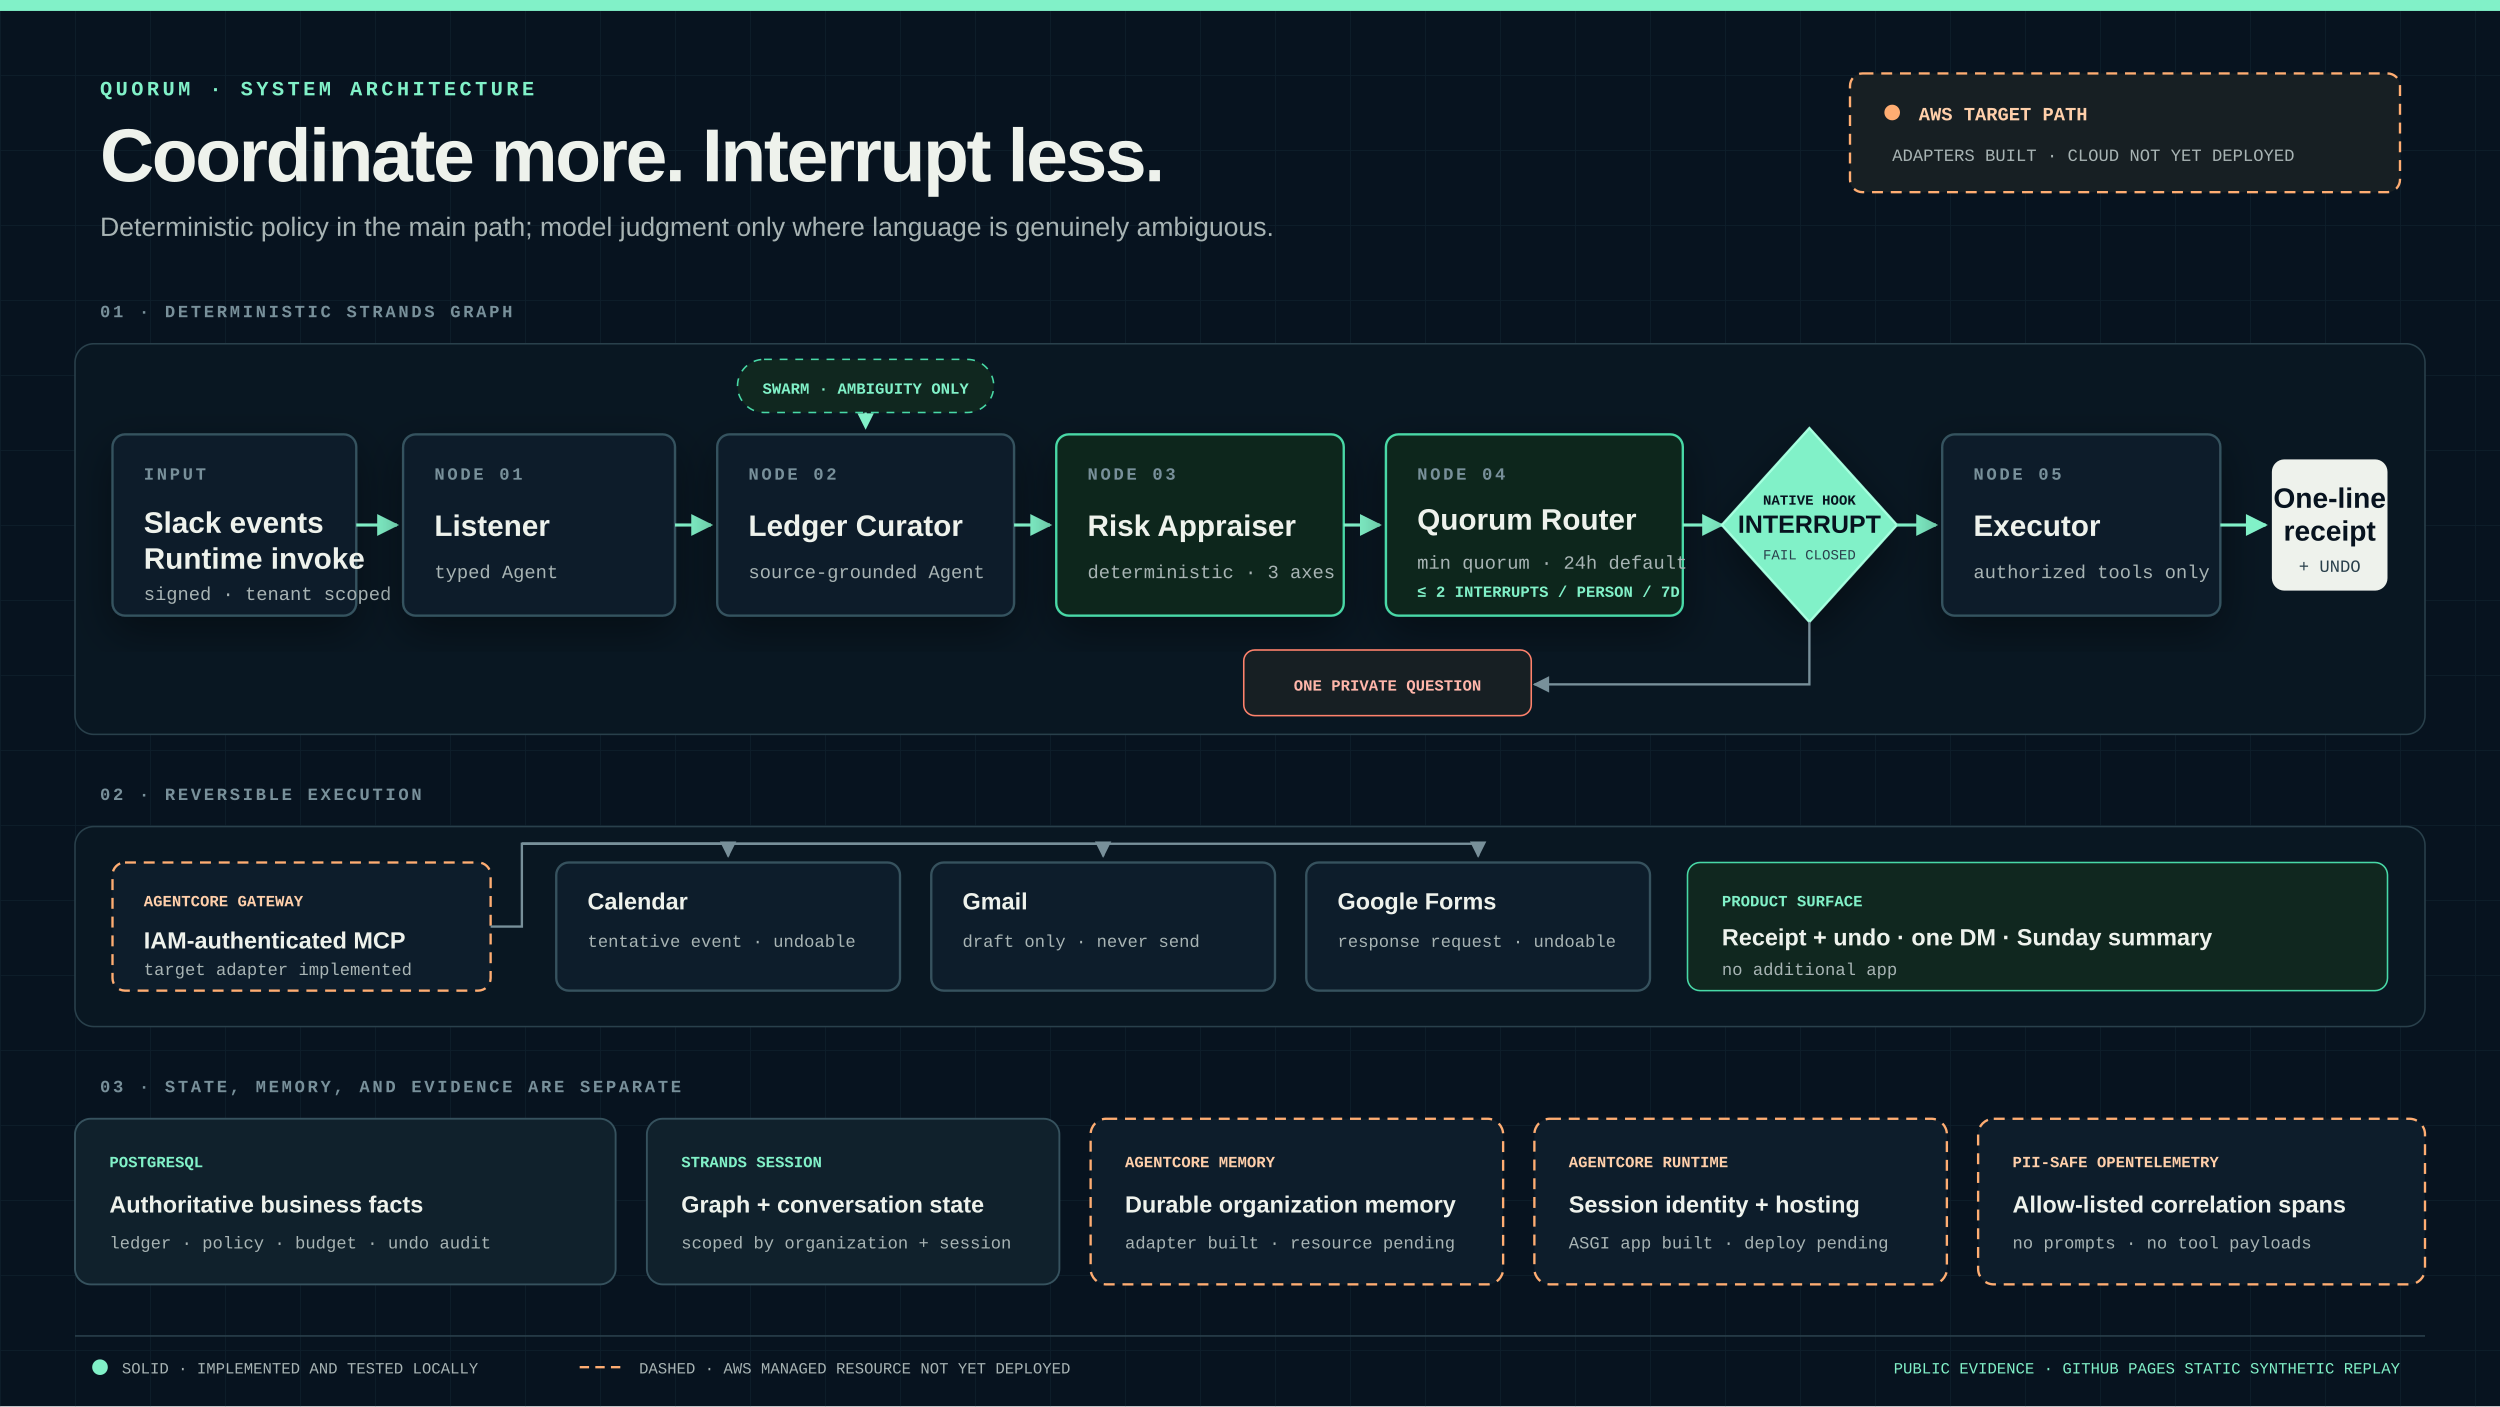
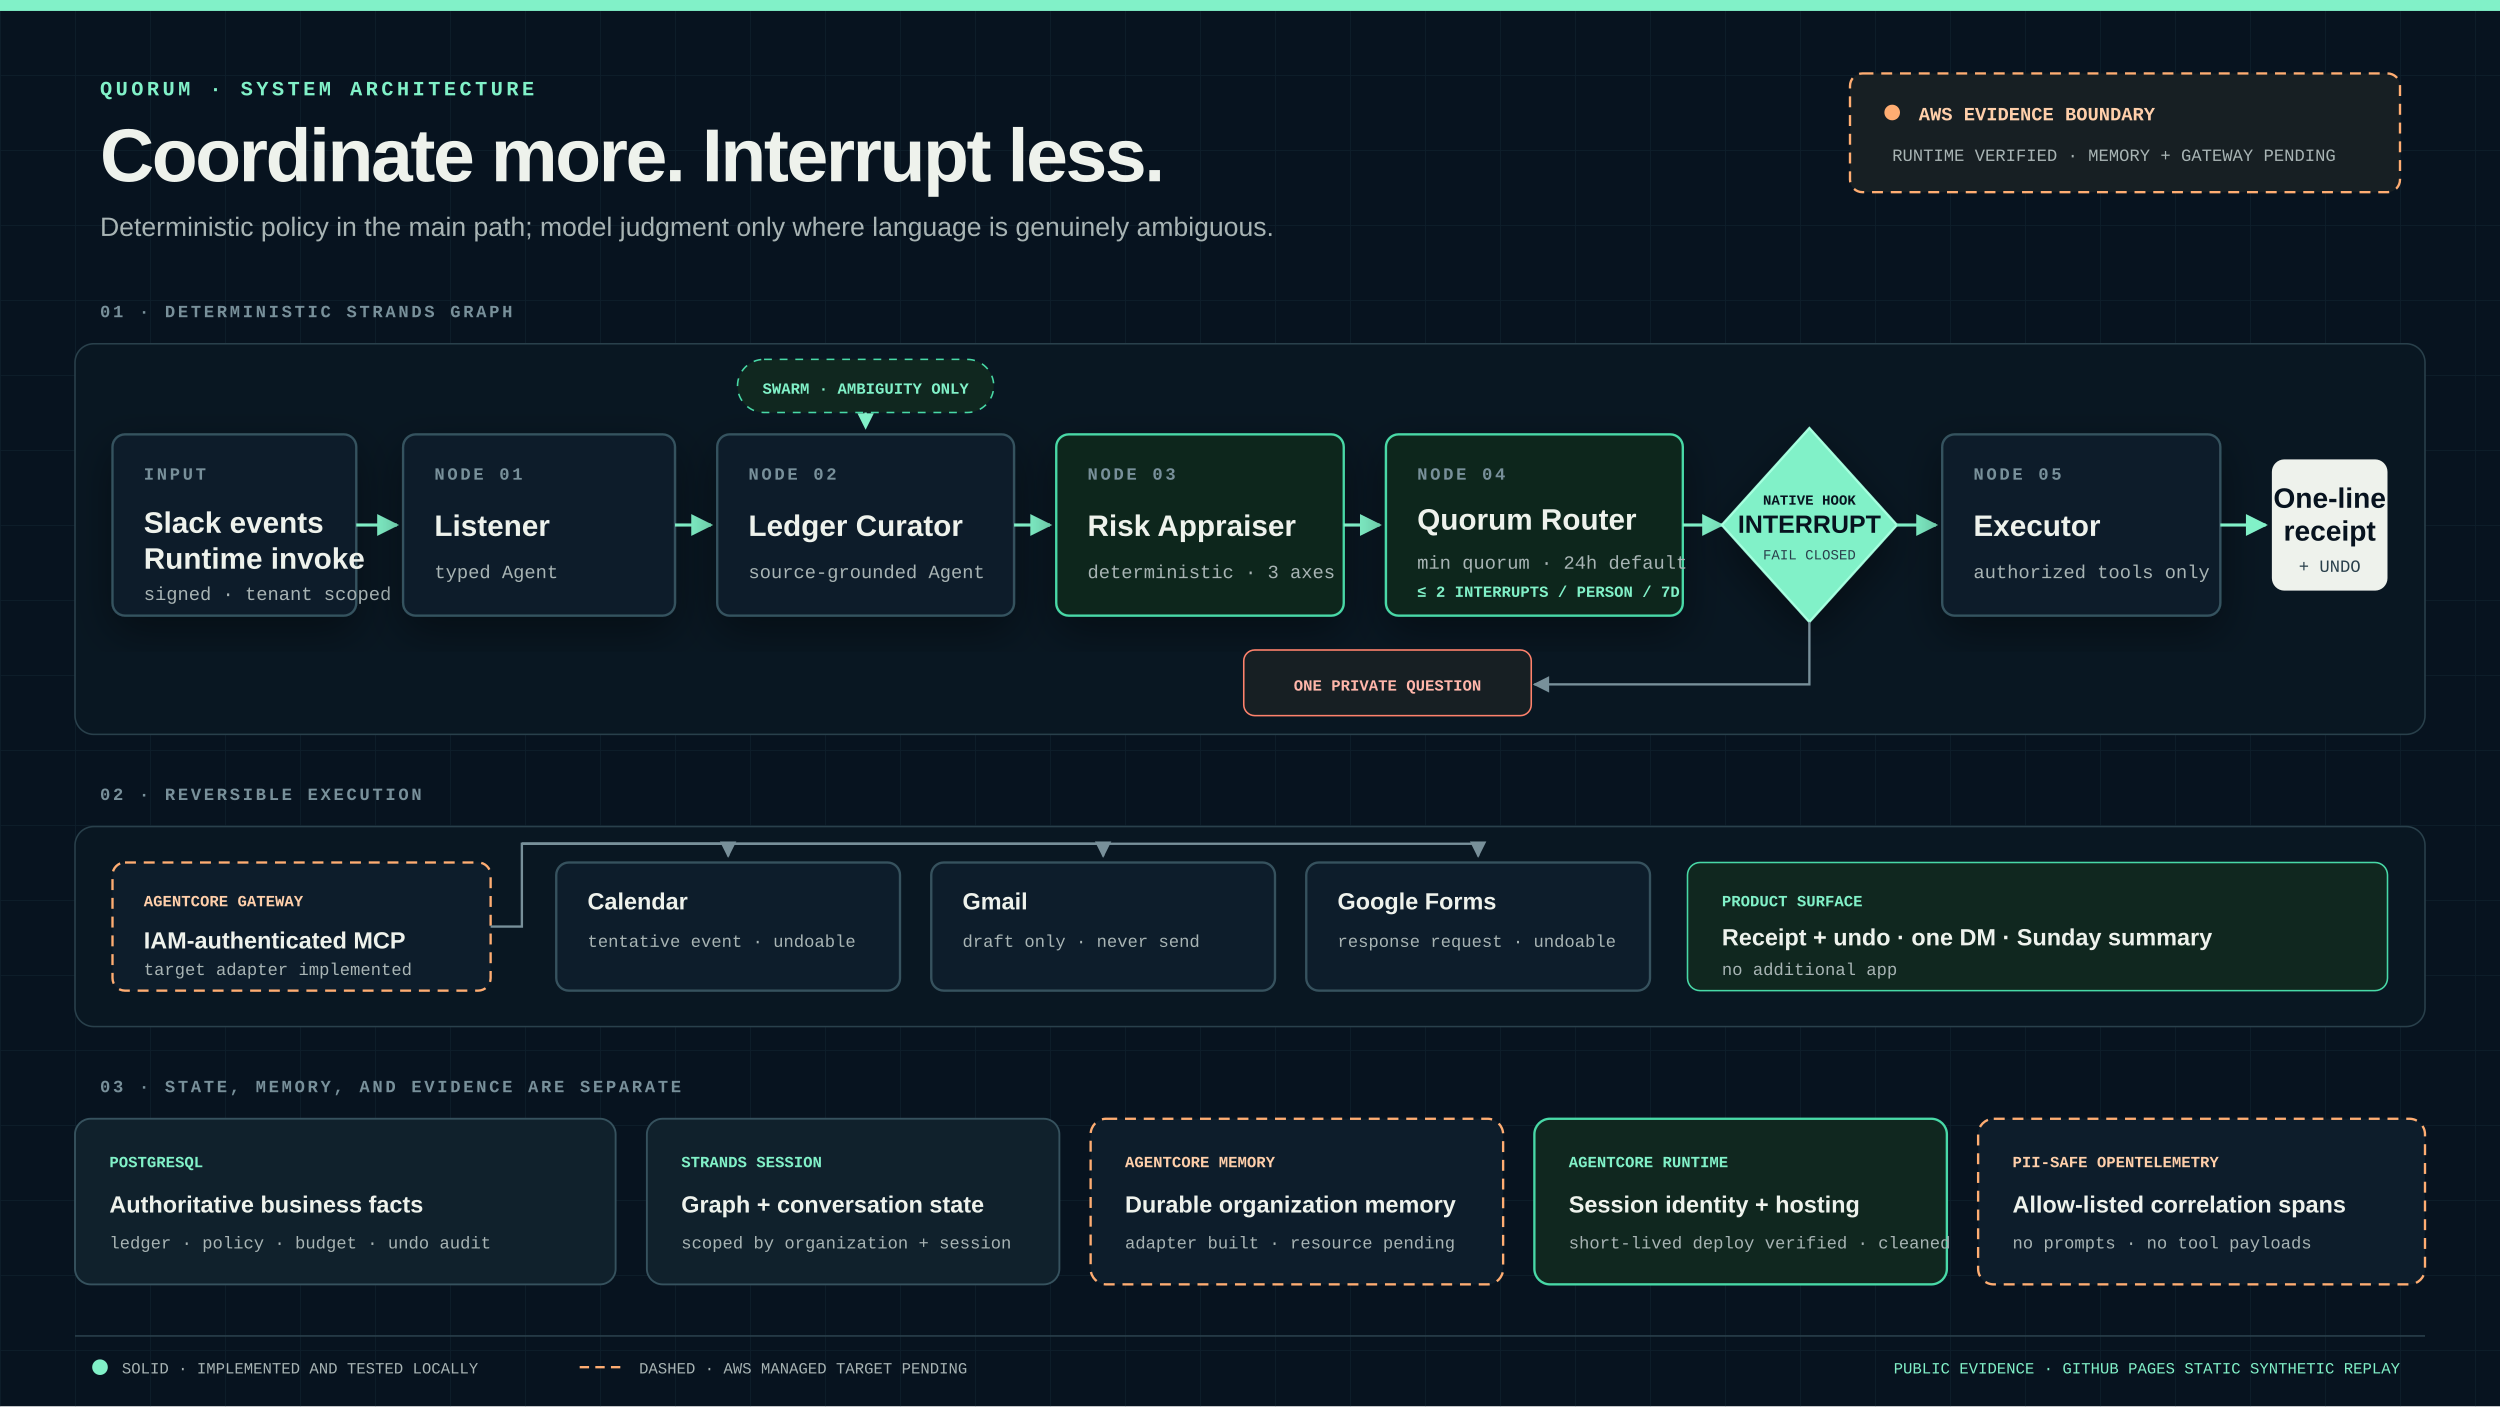
<svg xmlns="http://www.w3.org/2000/svg" width="1600" height="900" viewBox="0 0 1600 900" role="img" aria-labelledby="title description">
  <defs>
    <pattern id="grid" width="48" height="48" patternUnits="userSpaceOnUse">
      <path d="M 48 0 L 0 0 0 48" fill="none" stroke="#19303c" stroke-width="1" opacity="0.42" />
    </pattern>
    <marker id="arrow" viewBox="0 0 10 10" refX="9" refY="5" markerWidth="7" markerHeight="7" orient="auto-start-reverse">
      <path d="M 0 0 L 10 5 L 0 10 z" fill="#81f1c8" />
    </marker>
    <marker id="arrow-muted" viewBox="0 0 10 10" refX="9" refY="5" markerWidth="7" markerHeight="7" orient="auto-start-reverse">
      <path d="M 0 0 L 10 5 L 0 10 z" fill="#78909a" />
    </marker>
    <filter id="shadow" x="-20%" y="-20%" width="140%" height="140%">
      <feDropShadow dx="0" dy="10" stdDeviation="14" flood-color="#02080d" flood-opacity="0.4" />
    </filter>
    <style>
      .display { font-family: "Avenir Next Condensed", "Arial Narrow", Arial, sans-serif; font-weight: 700; }
      .body { font-family: "Avenir Next", "Segoe UI", Arial, sans-serif; }
      .mono { font-family: "SFMono-Regular", Consolas, "Liberation Mono", monospace; }
      .eyebrow { font-size: 13px; font-weight: 700; letter-spacing: 2.2px; fill: #81f1c8; }
      .title { font-size: 48px; letter-spacing: -1.5px; fill: #eef2ec; }
      .subtitle { font-size: 17px; fill: #a8b4b4; }
      .node-title { font-size: 19px; fill: #eef2ec; }
      .node-subtitle { font-size: 12px; fill: #a8b4b4; }
      .small-title { font-size: 15px; fill: #eef2ec; }
      .small-copy { font-size: 11px; fill: #a8b4b4; }
      .dark-title { font-size: 18px; fill: #07131f; }
      .dark-copy { font-size: 11px; fill: #29404b; }
      .section-label { font-size: 11px; font-weight: 700; letter-spacing: 1.7px; fill: #78909a; }
      .solid-node { fill: #0d1d2b; stroke: #36525e; stroke-width: 1.5; }
      .policy-node { fill: #10271f; stroke: #48d9a7; stroke-width: 1.5; }
      .aws-node { fill: #0d1d2b; stroke: #ffad72; stroke-width: 1.5; stroke-dasharray: 7 5; }
+       .aws-verified-node { fill: #10271f; stroke: #48d9a7; stroke-width: 1.5; }
      .data-node { fill: #10212c; stroke: #36525e; stroke-width: 1.2; }
      .primary-line { fill: none; stroke: #81f1c8; stroke-width: 2; marker-end: url(#arrow); }
      .secondary-line { fill: none; stroke: #78909a; stroke-width: 1.5; marker-end: url(#arrow-muted); }
      .dashed-line { fill: none; stroke: #81f1c8; stroke-width: 1.5; stroke-dasharray: 6 6; marker-end: url(#arrow); }
    </style>
  </defs>
  <rect width="1600" height="900" fill="#07131f" />
  <rect width="1600" height="900" fill="url(#grid)" />
  <rect x="0" y="0" width="1600" height="7" fill="#81f1c8" />
  <text x="64" y="61" class="mono eyebrow">QUORUM · SYSTEM ARCHITECTURE</text>
  <text x="64" y="116" class="display title">Coordinate more. Interrupt less.</text>
  <text x="64" y="151" class="body subtitle">Deterministic policy in the main path; model judgment only where language is genuinely ambiguous.</text>
  <rect x="1184" y="47" width="352" height="76" rx="8" fill="#171f23" stroke="#ffad72" stroke-width="1.5" stroke-dasharray="7 5" />
  <circle cx="1211" cy="72" r="5" fill="#ffad72" />
-   <text x="1228" y="77" class="mono" font-size="12" font-weight="700" fill="#ffcfaa">AWS TARGET PATH</text>
-   <text x="1211" y="103" class="mono" font-size="11" fill="#a8b4b4">ADAPTERS BUILT · CLOUD NOT YET DEPLOYED</text>
+   <text x="1228" y="77" class="mono" font-size="12" font-weight="700" fill="#ffcfaa">AWS EVIDENCE BOUNDARY</text>
+   <text x="1211" y="103" class="mono" font-size="11" fill="#a8b4b4">RUNTIME VERIFIED · MEMORY + GATEWAY PENDING</text>
  <text x="64" y="203" class="mono section-label">01 · DETERMINISTIC STRANDS GRAPH</text>
  <rect x="48" y="220" width="1504" height="250" rx="12" fill="#091722" stroke="#29404b" />
  <rect x="72" y="278" width="156" height="116" rx="8" class="solid-node" filter="url(#shadow)" />
  <text x="92" y="307" class="mono section-label">INPUT</text>
  <text x="92" y="341" class="display node-title">Slack events</text>
  <text x="92" y="364" class="display node-title">Runtime invoke</text>
  <text x="92" y="384" class="mono node-subtitle">signed · tenant scoped</text>
  <path d="M 228 336 L 254 336" class="primary-line" />
  <rect x="258" y="278" width="174" height="116" rx="8" class="solid-node" filter="url(#shadow)" />
  <text x="278" y="307" class="mono section-label">NODE 01</text>
  <text x="278" y="343" class="display node-title">Listener</text>
  <text x="278" y="370" class="mono node-subtitle">typed Agent</text>
  <path d="M 432 336 L 455 336" class="primary-line" />
  <rect x="459" y="278" width="190" height="116" rx="8" class="solid-node" filter="url(#shadow)" />
  <text x="479" y="307" class="mono section-label">NODE 02</text>
  <text x="479" y="343" class="display node-title">Ledger Curator</text>
  <text x="479" y="370" class="mono node-subtitle">source-grounded Agent</text>
  <rect x="472" y="230" width="164" height="34" rx="17" fill="#10271f" stroke="#48d9a7" stroke-dasharray="5 5" />
  <text x="554" y="252" text-anchor="middle" class="mono" font-size="10" font-weight="700" fill="#81f1c8">SWARM · AMBIGUITY ONLY</text>
  <path d="M 554 264 L 554 274" class="dashed-line" />
  <path d="M 649 336 L 672 336" class="primary-line" />
  <rect x="676" y="278" width="184" height="116" rx="8" class="policy-node" filter="url(#shadow)" />
  <text x="696" y="307" class="mono section-label" fill="#81f1c8">NODE 03</text>
  <text x="696" y="343" class="display node-title">Risk Appraiser</text>
  <text x="696" y="370" class="mono node-subtitle">deterministic · 3 axes</text>
  <path d="M 860 336 L 883 336" class="primary-line" />
  <rect x="887" y="278" width="190" height="116" rx="8" class="policy-node" filter="url(#shadow)" />
  <text x="907" y="307" class="mono section-label" fill="#81f1c8">NODE 04</text>
  <text x="907" y="339" class="display node-title">Quorum Router</text>
  <text x="907" y="364" class="mono node-subtitle">min quorum · 24h default</text>
  <text x="907" y="382" class="mono" font-size="10" font-weight="700" fill="#81f1c8">≤ 2 INTERRUPTS / PERSON / 7D</text>
  <path d="M 1077 336 L 1102 336" class="primary-line" />
  <path d="M 1158 274 L 1214 336 L 1158 398 L 1102 336 Z" fill="#81f1c8" stroke="#a6ffdf" stroke-width="1.5" filter="url(#shadow)" />
  <text x="1158" y="323" text-anchor="middle" class="mono" font-size="9" font-weight="700" fill="#07131f">NATIVE HOOK</text>
  <text x="1158" y="341" text-anchor="middle" class="display" font-size="16" font-weight="700" fill="#07131f">INTERRUPT</text>
  <text x="1158" y="358" text-anchor="middle" class="mono" font-size="9" fill="#29404b">FAIL CLOSED</text>
  <path d="M 1214 336 L 1239 336" class="primary-line" />
  <rect x="1243" y="278" width="178" height="116" rx="8" class="solid-node" filter="url(#shadow)" />
  <text x="1263" y="307" class="mono section-label">NODE 05</text>
  <text x="1263" y="343" class="display node-title">Executor</text>
  <text x="1263" y="370" class="mono node-subtitle">authorized tools only</text>
  <path d="M 1421 336 L 1450 336" class="primary-line" />
  <rect x="1454" y="294" width="74" height="84" rx="8" fill="#eef2ec" />
  <text x="1491" y="325" text-anchor="middle" class="display dark-title">One-line</text>
  <text x="1491" y="346" text-anchor="middle" class="display dark-title">receipt</text>
  <text x="1491" y="366" text-anchor="middle" class="mono dark-copy">+ UNDO</text>
  <path d="M 1158 398 L 1158 438 L 982 438" class="secondary-line" />
  <rect x="796" y="416" width="184" height="42" rx="7" fill="#171f23" stroke="#ff826c" />
  <text x="888" y="442" text-anchor="middle" class="mono" font-size="10" font-weight="700" fill="#ffb6aa">ONE PRIVATE QUESTION</text>
  <text x="64" y="512" class="mono section-label">02 · REVERSIBLE EXECUTION</text>
  <rect x="48" y="529" width="1504" height="128" rx="12" fill="#091722" stroke="#29404b" />
  <rect x="72" y="552" width="242" height="82" rx="8" class="aws-node" />
  <text x="92" y="580" class="mono" font-size="10" font-weight="700" fill="#ffcfaa">AGENTCORE GATEWAY</text>
  <text x="92" y="607" class="display small-title">IAM-authenticated MCP</text>
  <text x="92" y="624" class="mono small-copy">target adapter implemented</text>
  <path d="M 314 593 L 334 593 L 334 540 L 466 540 L 466 548" class="secondary-line" />
  <path d="M 334 540 L 706 540 L 706 548" class="secondary-line" />
  <path d="M 334 540 L 946 540 L 946 548" class="secondary-line" />
  <rect x="356" y="552" width="220" height="82" rx="8" class="solid-node" />
  <text x="376" y="582" class="display small-title">Calendar</text>
  <text x="376" y="606" class="mono small-copy">tentative event · undoable</text>
  <rect x="596" y="552" width="220" height="82" rx="8" class="solid-node" />
  <text x="616" y="582" class="display small-title">Gmail</text>
  <text x="616" y="606" class="mono small-copy">draft only · never send</text>
  <rect x="836" y="552" width="220" height="82" rx="8" class="solid-node" />
  <text x="856" y="582" class="display small-title">Google Forms</text>
  <text x="856" y="606" class="mono small-copy">response request · undoable</text>
  <rect x="1080" y="552" width="448" height="82" rx="8" fill="#10271f" stroke="#48d9a7" />
  <text x="1102" y="580" class="mono" font-size="10" font-weight="700" fill="#81f1c8">PRODUCT SURFACE</text>
  <text x="1102" y="605" class="display small-title">Receipt + undo · one DM · Sunday summary</text>
  <text x="1102" y="624" class="mono small-copy">no additional app</text>
  <text x="64" y="699" class="mono section-label">03 · STATE, MEMORY, AND EVIDENCE ARE SEPARATE</text>
  <rect x="48" y="716" width="346" height="106" rx="10" class="data-node" />
  <text x="70" y="747" class="mono" font-size="10" font-weight="700" fill="#81f1c8">POSTGRESQL</text>
  <text x="70" y="776" class="display small-title">Authoritative business facts</text>
  <text x="70" y="799" class="mono small-copy">ledger · policy · budget · undo audit</text>
  <rect x="414" y="716" width="264" height="106" rx="10" class="data-node" />
  <text x="436" y="747" class="mono" font-size="10" font-weight="700" fill="#81f1c8">STRANDS SESSION</text>
  <text x="436" y="776" class="display small-title">Graph + conversation state</text>
  <text x="436" y="799" class="mono small-copy">scoped by organization + session</text>
  <rect x="698" y="716" width="264" height="106" rx="10" class="aws-node" />
  <text x="720" y="747" class="mono" font-size="10" font-weight="700" fill="#ffcfaa">AGENTCORE MEMORY</text>
  <text x="720" y="776" class="display small-title">Durable organization memory</text>
  <text x="720" y="799" class="mono small-copy">adapter built · resource pending</text>
-   <rect x="982" y="716" width="264" height="106" rx="10" class="aws-node" />
-   <text x="1004" y="747" class="mono" font-size="10" font-weight="700" fill="#ffcfaa">AGENTCORE RUNTIME</text>
+   <rect x="982" y="716" width="264" height="106" rx="10" class="aws-verified-node" />
+   <text x="1004" y="747" class="mono" font-size="10" font-weight="700" fill="#81f1c8">AGENTCORE RUNTIME</text>
  <text x="1004" y="776" class="display small-title">Session identity + hosting</text>
-   <text x="1004" y="799" class="mono small-copy">ASGI app built · deploy pending</text>
+   <text x="1004" y="799" class="mono small-copy">short-lived deploy verified · cleaned</text>
  <rect x="1266" y="716" width="286" height="106" rx="10" class="aws-node" />
  <text x="1288" y="747" class="mono" font-size="10" font-weight="700" fill="#ffcfaa">PII-SAFE OPENTELEMETRY</text>
  <text x="1288" y="776" class="display small-title">Allow-listed correlation spans</text>
  <text x="1288" y="799" class="mono small-copy">no prompts · no tool payloads</text>
  <line x1="48" y1="855" x2="1552" y2="855" stroke="#29404b" />
  <circle cx="64" cy="875" r="5" fill="#81f1c8" />
  <text x="78" y="879" class="mono" font-size="10" fill="#a8b4b4">SOLID · IMPLEMENTED AND TESTED LOCALLY</text>
  <line x1="371" y1="875" x2="397" y2="875" stroke="#ffad72" stroke-width="1.5" stroke-dasharray="6 4" />
-   <text x="409" y="879" class="mono" font-size="10" fill="#a8b4b4">DASHED · AWS MANAGED RESOURCE NOT YET DEPLOYED</text>
+   <text x="409" y="879" class="mono" font-size="10" fill="#a8b4b4">DASHED · AWS MANAGED TARGET PENDING</text>
  <text x="1536" y="879" text-anchor="end" class="mono" font-size="10" fill="#81f1c8">PUBLIC EVIDENCE · GITHUB PAGES STATIC SYNTHETIC REPLAY</text>
</svg>
